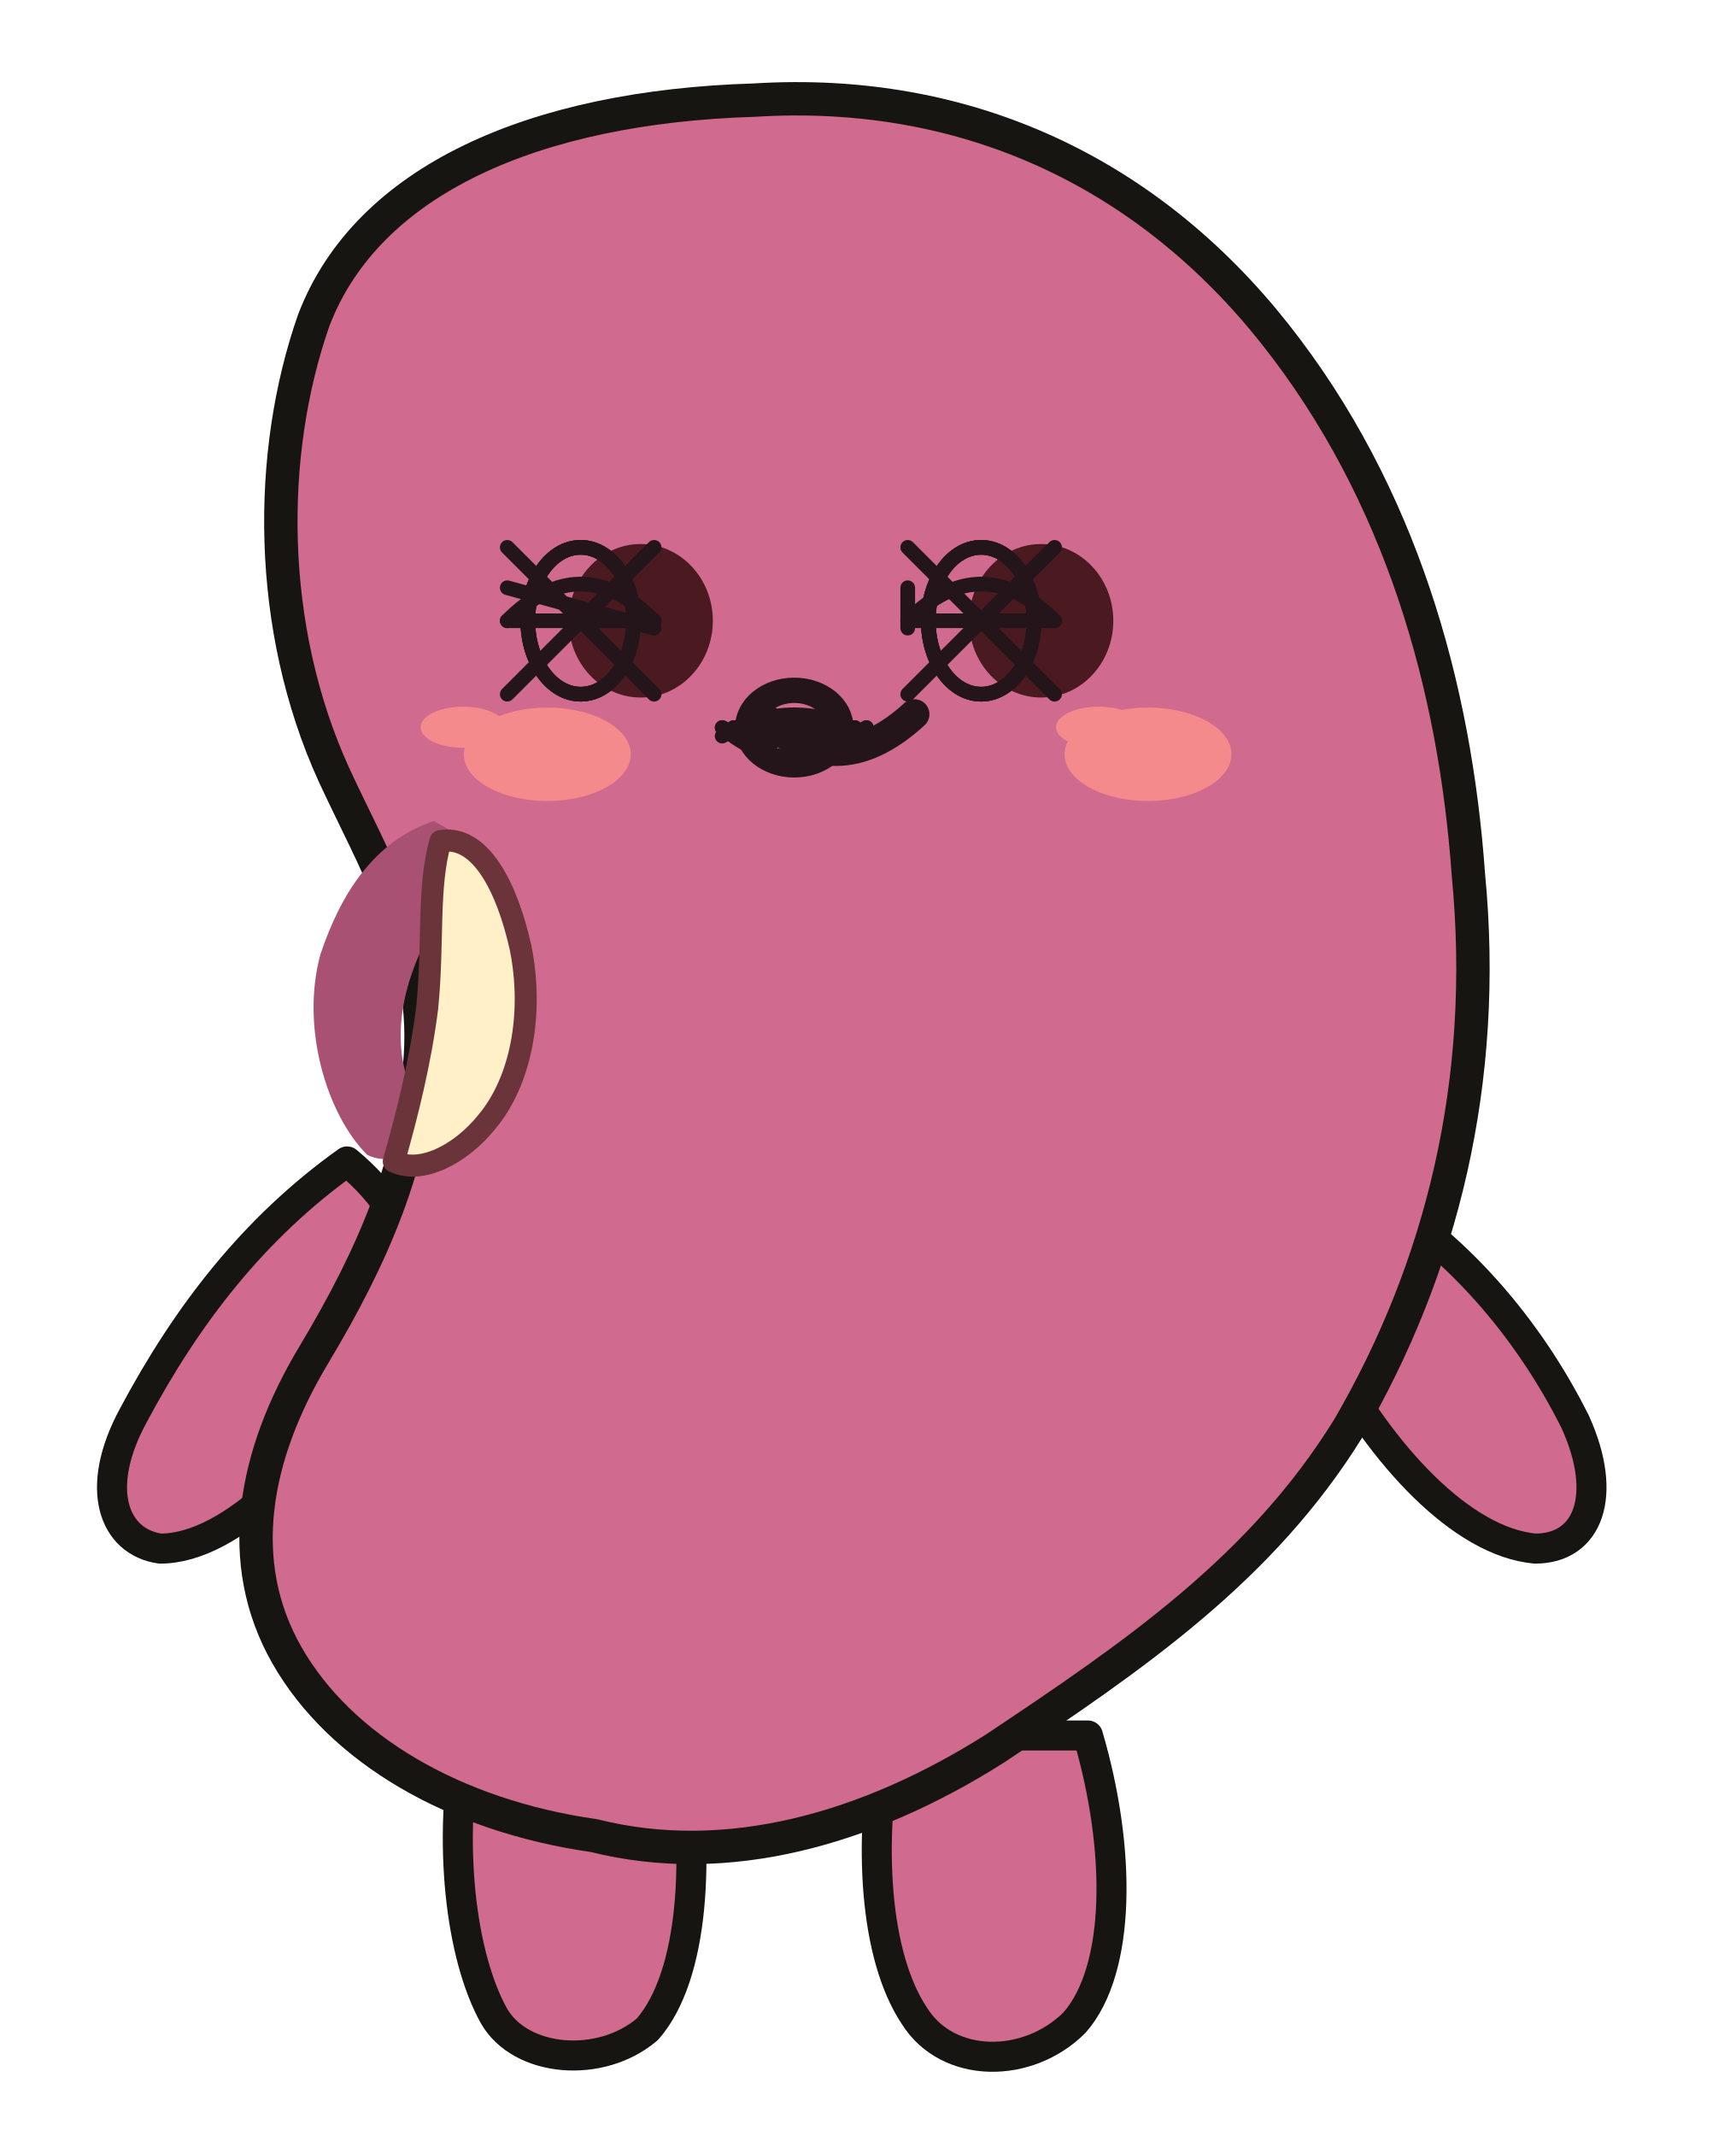
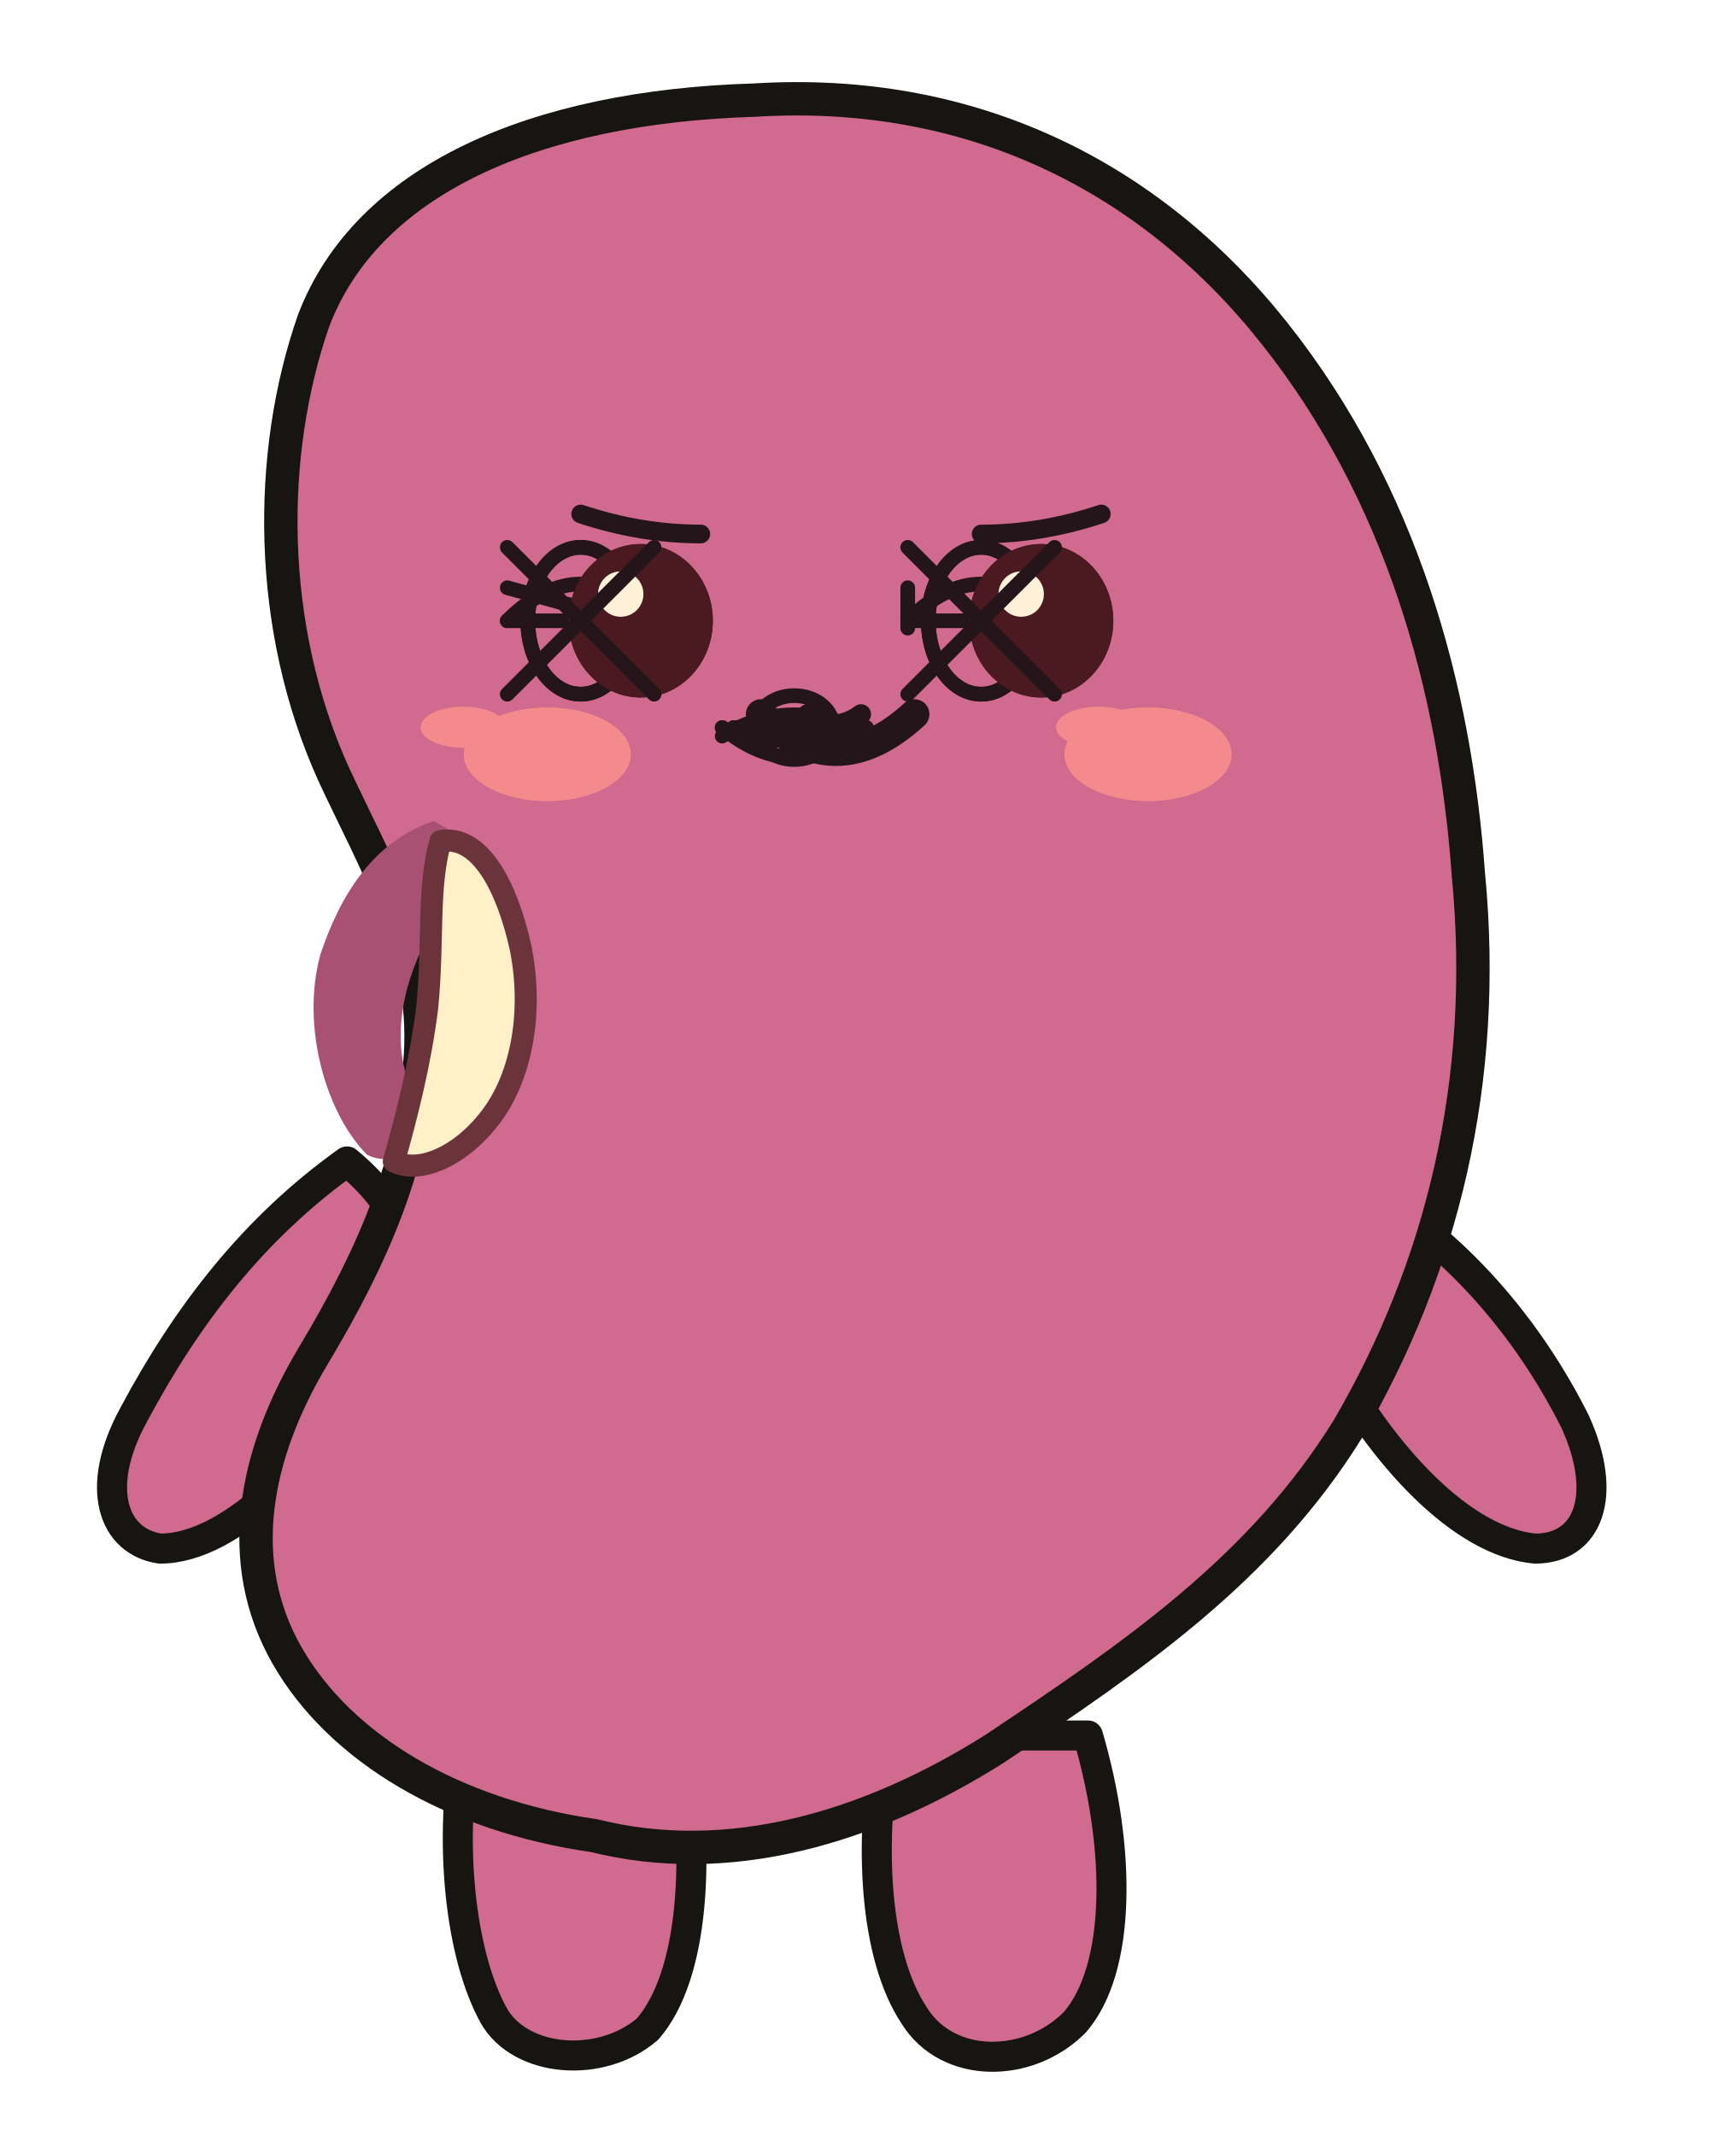
<svg xmlns="http://www.w3.org/2000/svg" width="260" height="320" viewBox="0 0 260 320">
  <g transform="translate(-690 -352)">
    <g id="body">
      <path id="arm-left" d="M742 526 C728 536 718 549 710 564 C704 575 707 583 714 584 C725 584 738 570 747 555 C753 546 754 536 742 526 Z" fill="#d06a8f" stroke="#171511" stroke-width="4.5" stroke-linejoin="round" />
      <path id="arm-right" d="M894 530 C908 538 919 551 926 565 C931 576 928 584 920 584 C909 583 897 570 889 555 C885 546 884 537 894 530 Z" fill="#d06a8f" stroke="#171511" stroke-width="4.5" stroke-linejoin="round" />
      <path id="foot-left" d="M760 612 C757 628 759 645 764 654 C768 661 780 662 787 656 C794 648 795 630 792 613 Z" fill="#d06a8f" stroke="#171511" stroke-width="4.5" stroke-linejoin="round" />
      <path id="foot-right" d="M823 612 C820 628 821 645 827 654 C832 662 844 662 851 655 C858 647 858 629 853 612 Z" fill="#d06a8f" stroke="#171511" stroke-width="4.5" stroke-linejoin="round" />
      <path id="bean-body-outline" d="M803 367 C835 365 862 378 881 402 C900 426 908 455 910 483 C913 514 906 542 892 566 C879 587 860 600 839 614 C820 626 799 632 779 627 C758 624 741 614 733 600 C725 586 728 570 737 555 C746 540 752 526 753 510 C754 494 746 481 740 468 C730 446 730 420 737 400 C745 379 770 368 803 367 Z" fill="#d06a8f" stroke="#171511" stroke-width="5" stroke-linejoin="round" />
      <g id="hilum">
        <path id="bean-hilum-shadow" d="M755 475 C746 478 741 486 738 495 C735 506 739 519 745 525 C749 527 753 524 755 520 C749 514 749 505 752 497 C755 489 760 482 762 479 Z" fill="#a95173" />
        <path id="bean-hilum" d="M756 478 C762 477 766 485 768 494 C770 504 768 514 763 520 C759 525 753 528 749 526 C751 519 753 511 754 503 C755 493 754 485 756 478 Z" fill="#fff0c8" stroke="#6b343a" stroke-width="3.3" stroke-linejoin="round" />
      </g>
      <g id="face-neutral">
        <ellipse id="cheek-left" cx="772" cy="465" rx="12.5" ry="7" fill="#f58a8d" />
        <ellipse id="cheek-right" cx="862" cy="465" rx="12.5" ry="7" fill="#f58a8d" />
        <ellipse id="eye-left" cx="786" cy="445" rx="10.8" ry="11.5" fill="#4b1a20" />
        <ellipse id="eye-right" cx="846" cy="445" rx="10.8" ry="11.5" fill="#4b1a20" />
        <path id="smile" d="M804 459 Q815 470 827 459" fill="none" stroke="#24151a" stroke-width="4.5" stroke-linecap="round" />
      </g>
      <g id="face-happy">
        <path id="face-happy-eye-left" d="M766 445 Q777 434 788 445" fill="none" stroke="#24151a" stroke-width="2.2" stroke-linecap="round" stroke-linejoin="round" />
        <path id="face-happy-eye-right" d="M826 445 Q837 434 848 445" fill="none" stroke="#24151a" stroke-width="2.2" stroke-linecap="round" stroke-linejoin="round" />
        <path id="face-happy-mouth" d="M798.2 461 Q809 469.932 819.8 461" fill="none" stroke="#24151a" stroke-width="2.2" stroke-linecap="round" stroke-linejoin="round" />
        <ellipse id="face-happy-cheek-left" cx="759.4" cy="460.95" rx="6.38" ry="3.08" fill="#f58a8d" />
        <ellipse id="face-happy-cheek-right" cx="854.6" cy="460.95" rx="6.38" ry="3.08" fill="#f58a8d" />
      </g>
      <g id="face-focused">
        <path id="face-focused-eye-left" d="M766 440.05 L788 446.1" fill="none" stroke="#24151a" stroke-width="2.2" stroke-linecap="round" stroke-linejoin="round" />
        <path id="face-focused-eye-right" d="M826 440.05 L826 446.1" fill="none" stroke="#24151a" stroke-width="2.2" stroke-linecap="round" stroke-linejoin="round" />
        <path id="face-focused-mouth" d="M799.928 461 L818.072 461" fill="none" stroke="#24151a" stroke-width="2.2" stroke-linecap="round" stroke-linejoin="round" />
      </g>
      <g id="face-attack">
        <ellipse id="face-attack-eye-left" cx="777" cy="445" rx="7.92" ry="11" fill="none" stroke="#24151a" stroke-width="2.2" />
        <ellipse id="face-attack-eye-right" cx="837" cy="445" rx="7.92" ry="11" fill="none" stroke="#24151a" stroke-width="2.2" />
        <path id="face-attack-mouth" d="M798.2 461 L804.248 463.871 L810.08 461 L815.48 463.552 L819.8 461" fill="none" stroke="#24151a" stroke-width="2.2" stroke-linecap="round" stroke-linejoin="round" />
      </g>
      <g id="face-surprised">
        <ellipse id="face-surprised-eye-left" cx="777" cy="445" rx="7.92" ry="11" fill="none" stroke="#24151a" stroke-width="2.2" />
        <ellipse id="face-surprised-eye-right" cx="837" cy="445" rx="7.92" ry="11" fill="none" stroke="#24151a" stroke-width="2.2" />
        <ellipse id="face-surprised-mouth" cx="809" cy="461" rx="5.832" ry="4.785" fill="none" stroke="#24151a" stroke-width="2.2" />
      </g>
      <g id="face-hurt">
        <path id="face-hurt-eye-left" d="M766 445 L788 445" fill="none" stroke="#24151a" stroke-width="2.2" stroke-linecap="round" stroke-linejoin="round" />
        <path id="face-hurt-eye-right" d="M826 445 L848 445" fill="none" stroke="#24151a" stroke-width="2.2" stroke-linecap="round" stroke-linejoin="round" />
        <path id="face-hurt-mouth" d="M798.2 462.276 Q809 455.896 819.8 462.276" fill="none" stroke="#24151a" stroke-width="2.2" stroke-linecap="round" stroke-linejoin="round" />
      </g>
      <g id="face-hungry">
-         <ellipse id="face-hungry-eye-left" cx="777" cy="445" rx="7.92" ry="11" fill="none" stroke="#24151a" stroke-width="2.2" />
-         <ellipse id="face-hungry-eye-right" cx="837" cy="445" rx="7.92" ry="11" fill="none" stroke="#24151a" stroke-width="2.2" />
-         <ellipse id="face-hungry-mouth" cx="809" cy="461" rx="7.776" ry="6.38" fill="none" stroke="#24151a" stroke-width="2.2" />
+         <ellipse id="face-hungry-cheek-left" cx="772" cy="465" rx="12.5" ry="7" fill="#f58a8d" />
+         <ellipse id="face-hungry-cheek-right" cx="862" cy="465" rx="12.5" ry="7" fill="#f58a8d" />
+         <ellipse id="face-hungry-eye-left" cx="786" cy="445" rx="10.8" ry="11.5" fill="#4b1a20" />
+         <ellipse id="face-hungry-eye-right" cx="846" cy="445" rx="10.8" ry="11.5" fill="#4b1a20" />
+         <circle id="face-hungry-eye-glint-left" cx="783" cy="441" r="3.4" fill="#fff0d8" />
+         <circle id="face-hungry-eye-glint-right" cx="843" cy="441" r="3.4" fill="#fff0d8" />
+         <path id="face-hungry-brow-left" d="M777 429 Q786 432 795 432" fill="none" stroke="#24151a" stroke-width="2.8" stroke-linecap="round" />
+         <path id="face-hungry-brow-right" d="M837 432 Q846 432 855 429" fill="none" stroke="#24151a" stroke-width="2.8" stroke-linecap="round" />
+         <path id="face-hungry-mouth" d="M811 459 Q815 462 819 459" fill="none" stroke="#24151a" stroke-width="3" stroke-linecap="round" />
      </g>
      <g id="face-dead">
        <path id="face-dead-eye-left" d="M766 434 L788 456 M788 434 L766 456" fill="none" stroke="#24151a" stroke-width="2.2" stroke-linecap="round" stroke-linejoin="round" />
        <path id="face-dead-eye-right" d="M826 434 L848 456 M848 434 L826 456" fill="none" stroke="#24151a" stroke-width="2.2" stroke-linecap="round" stroke-linejoin="round" />
        <path id="face-dead-mouth" d="M799.928 461 L818.072 461" fill="none" stroke="#24151a" stroke-width="2.2" stroke-linecap="round" stroke-linejoin="round" />
      </g>
    </g>
  </g>
</svg>
